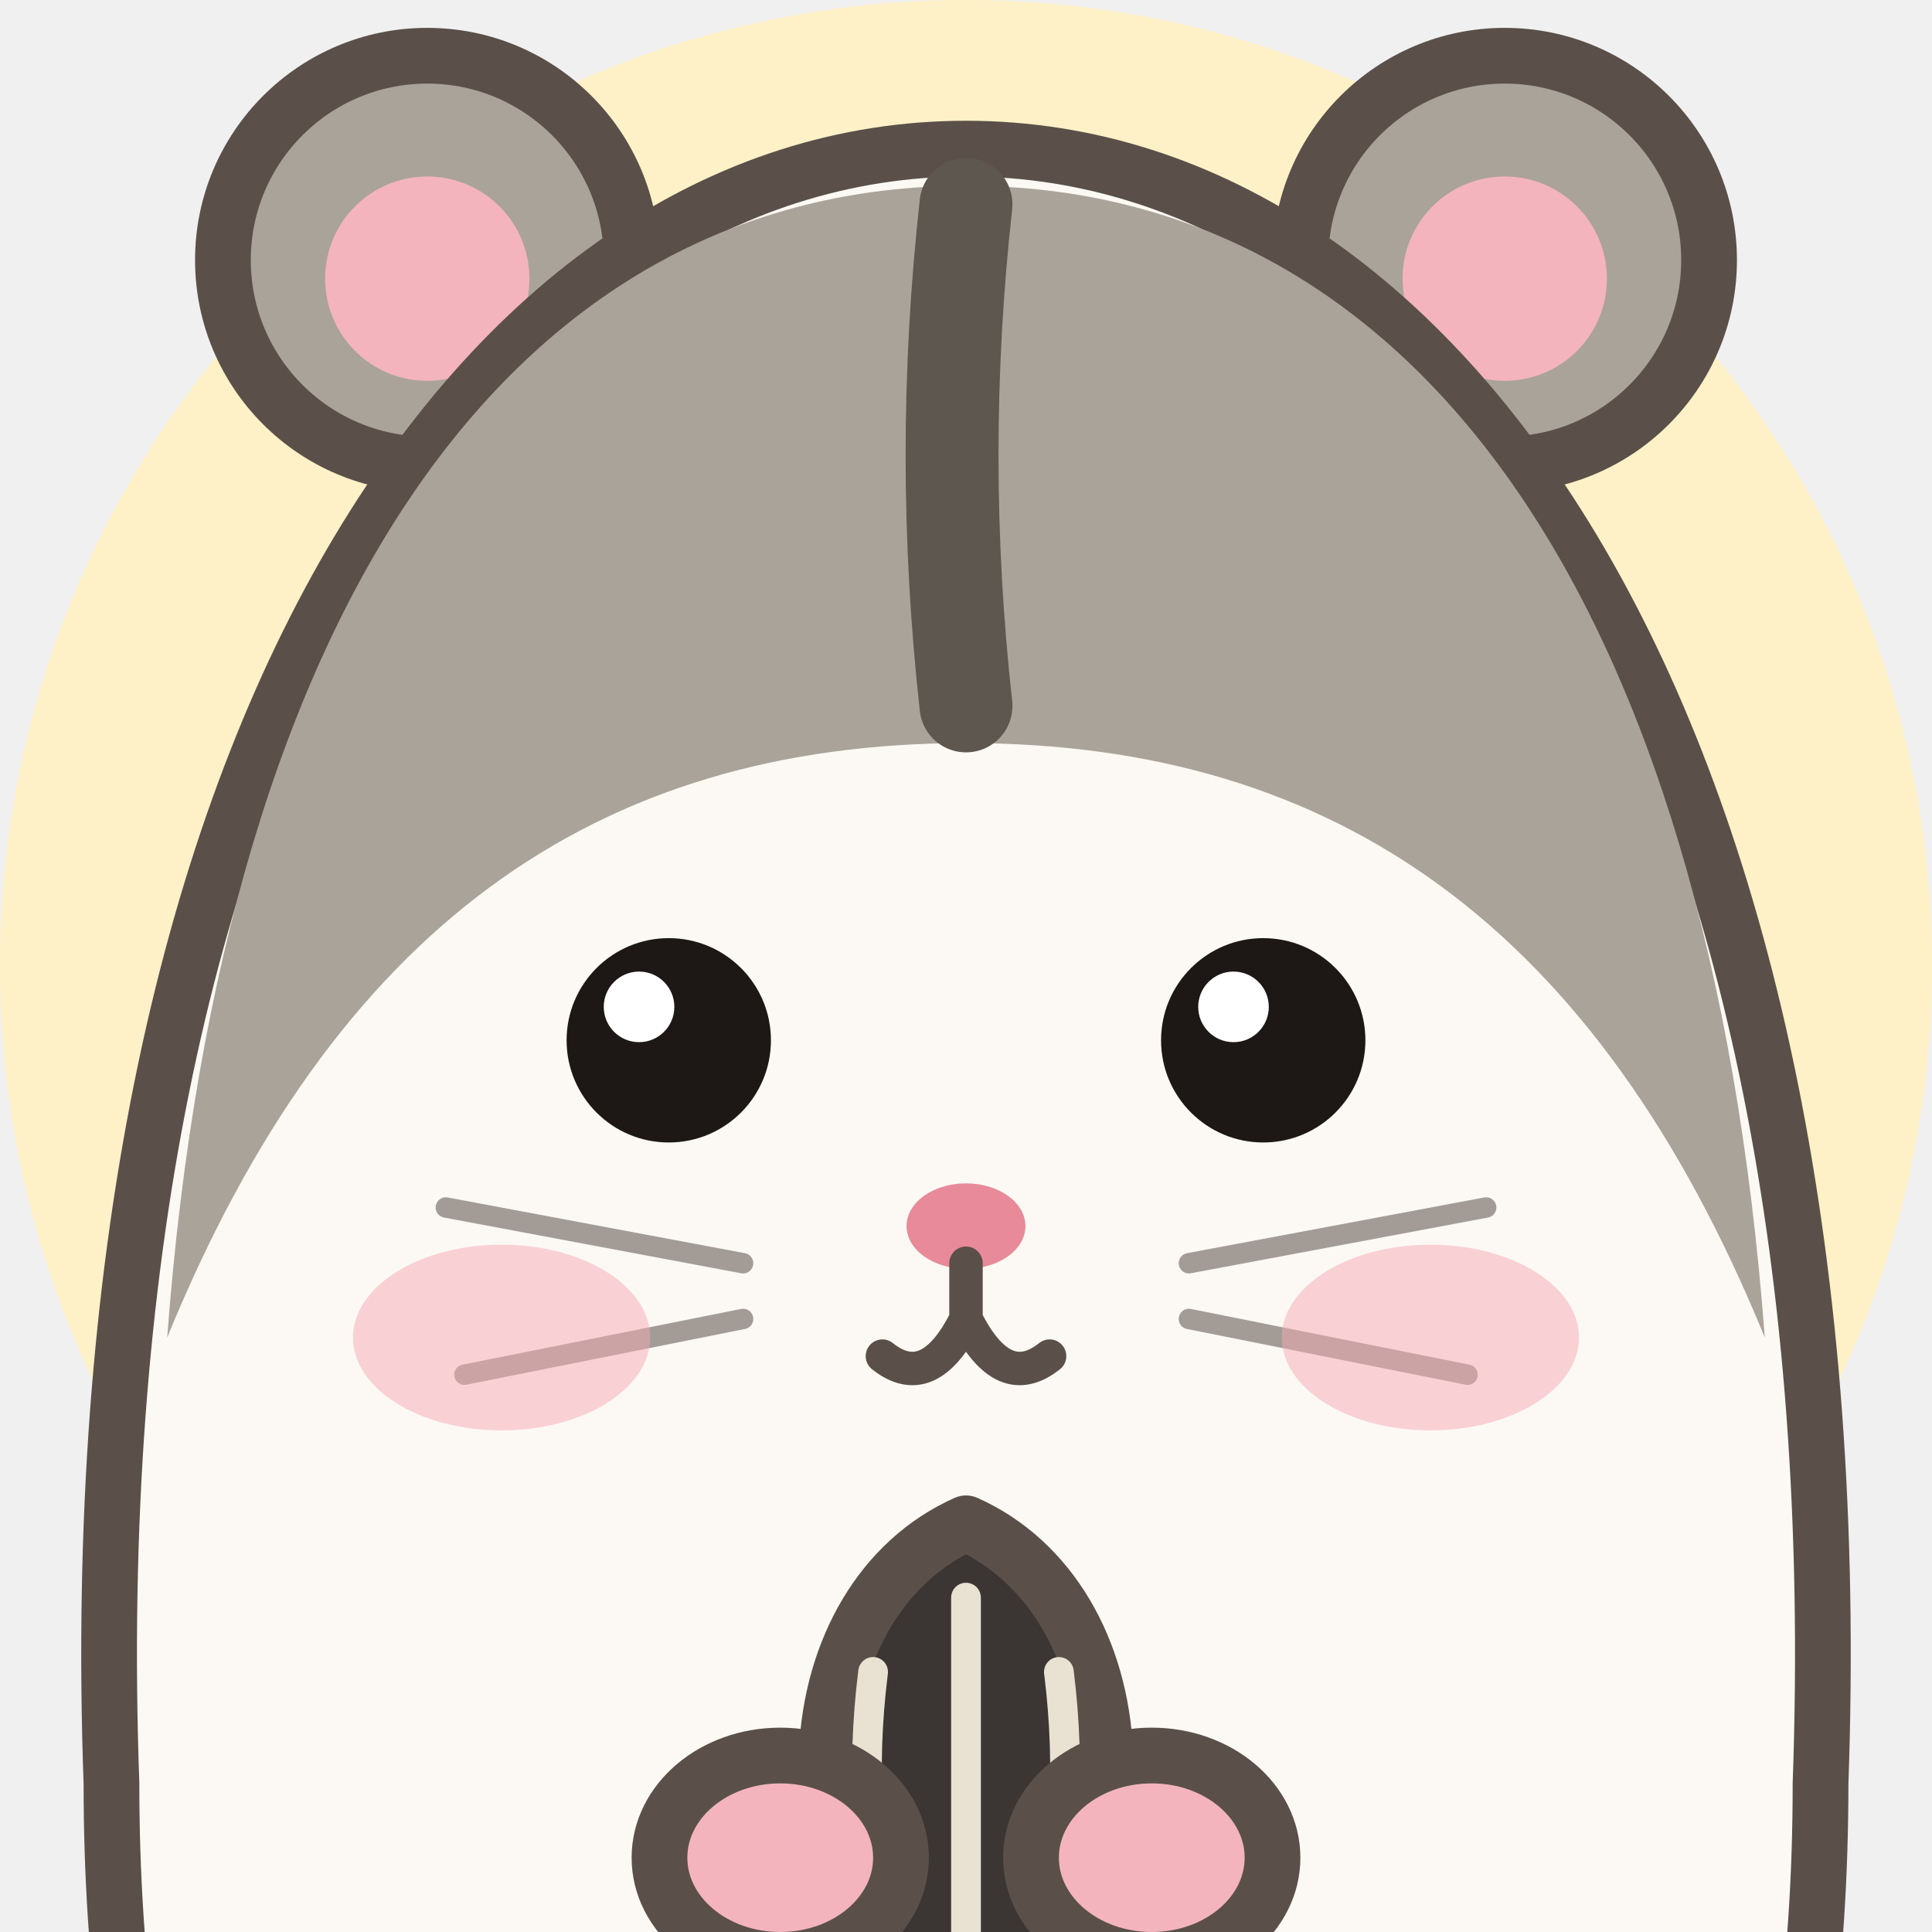
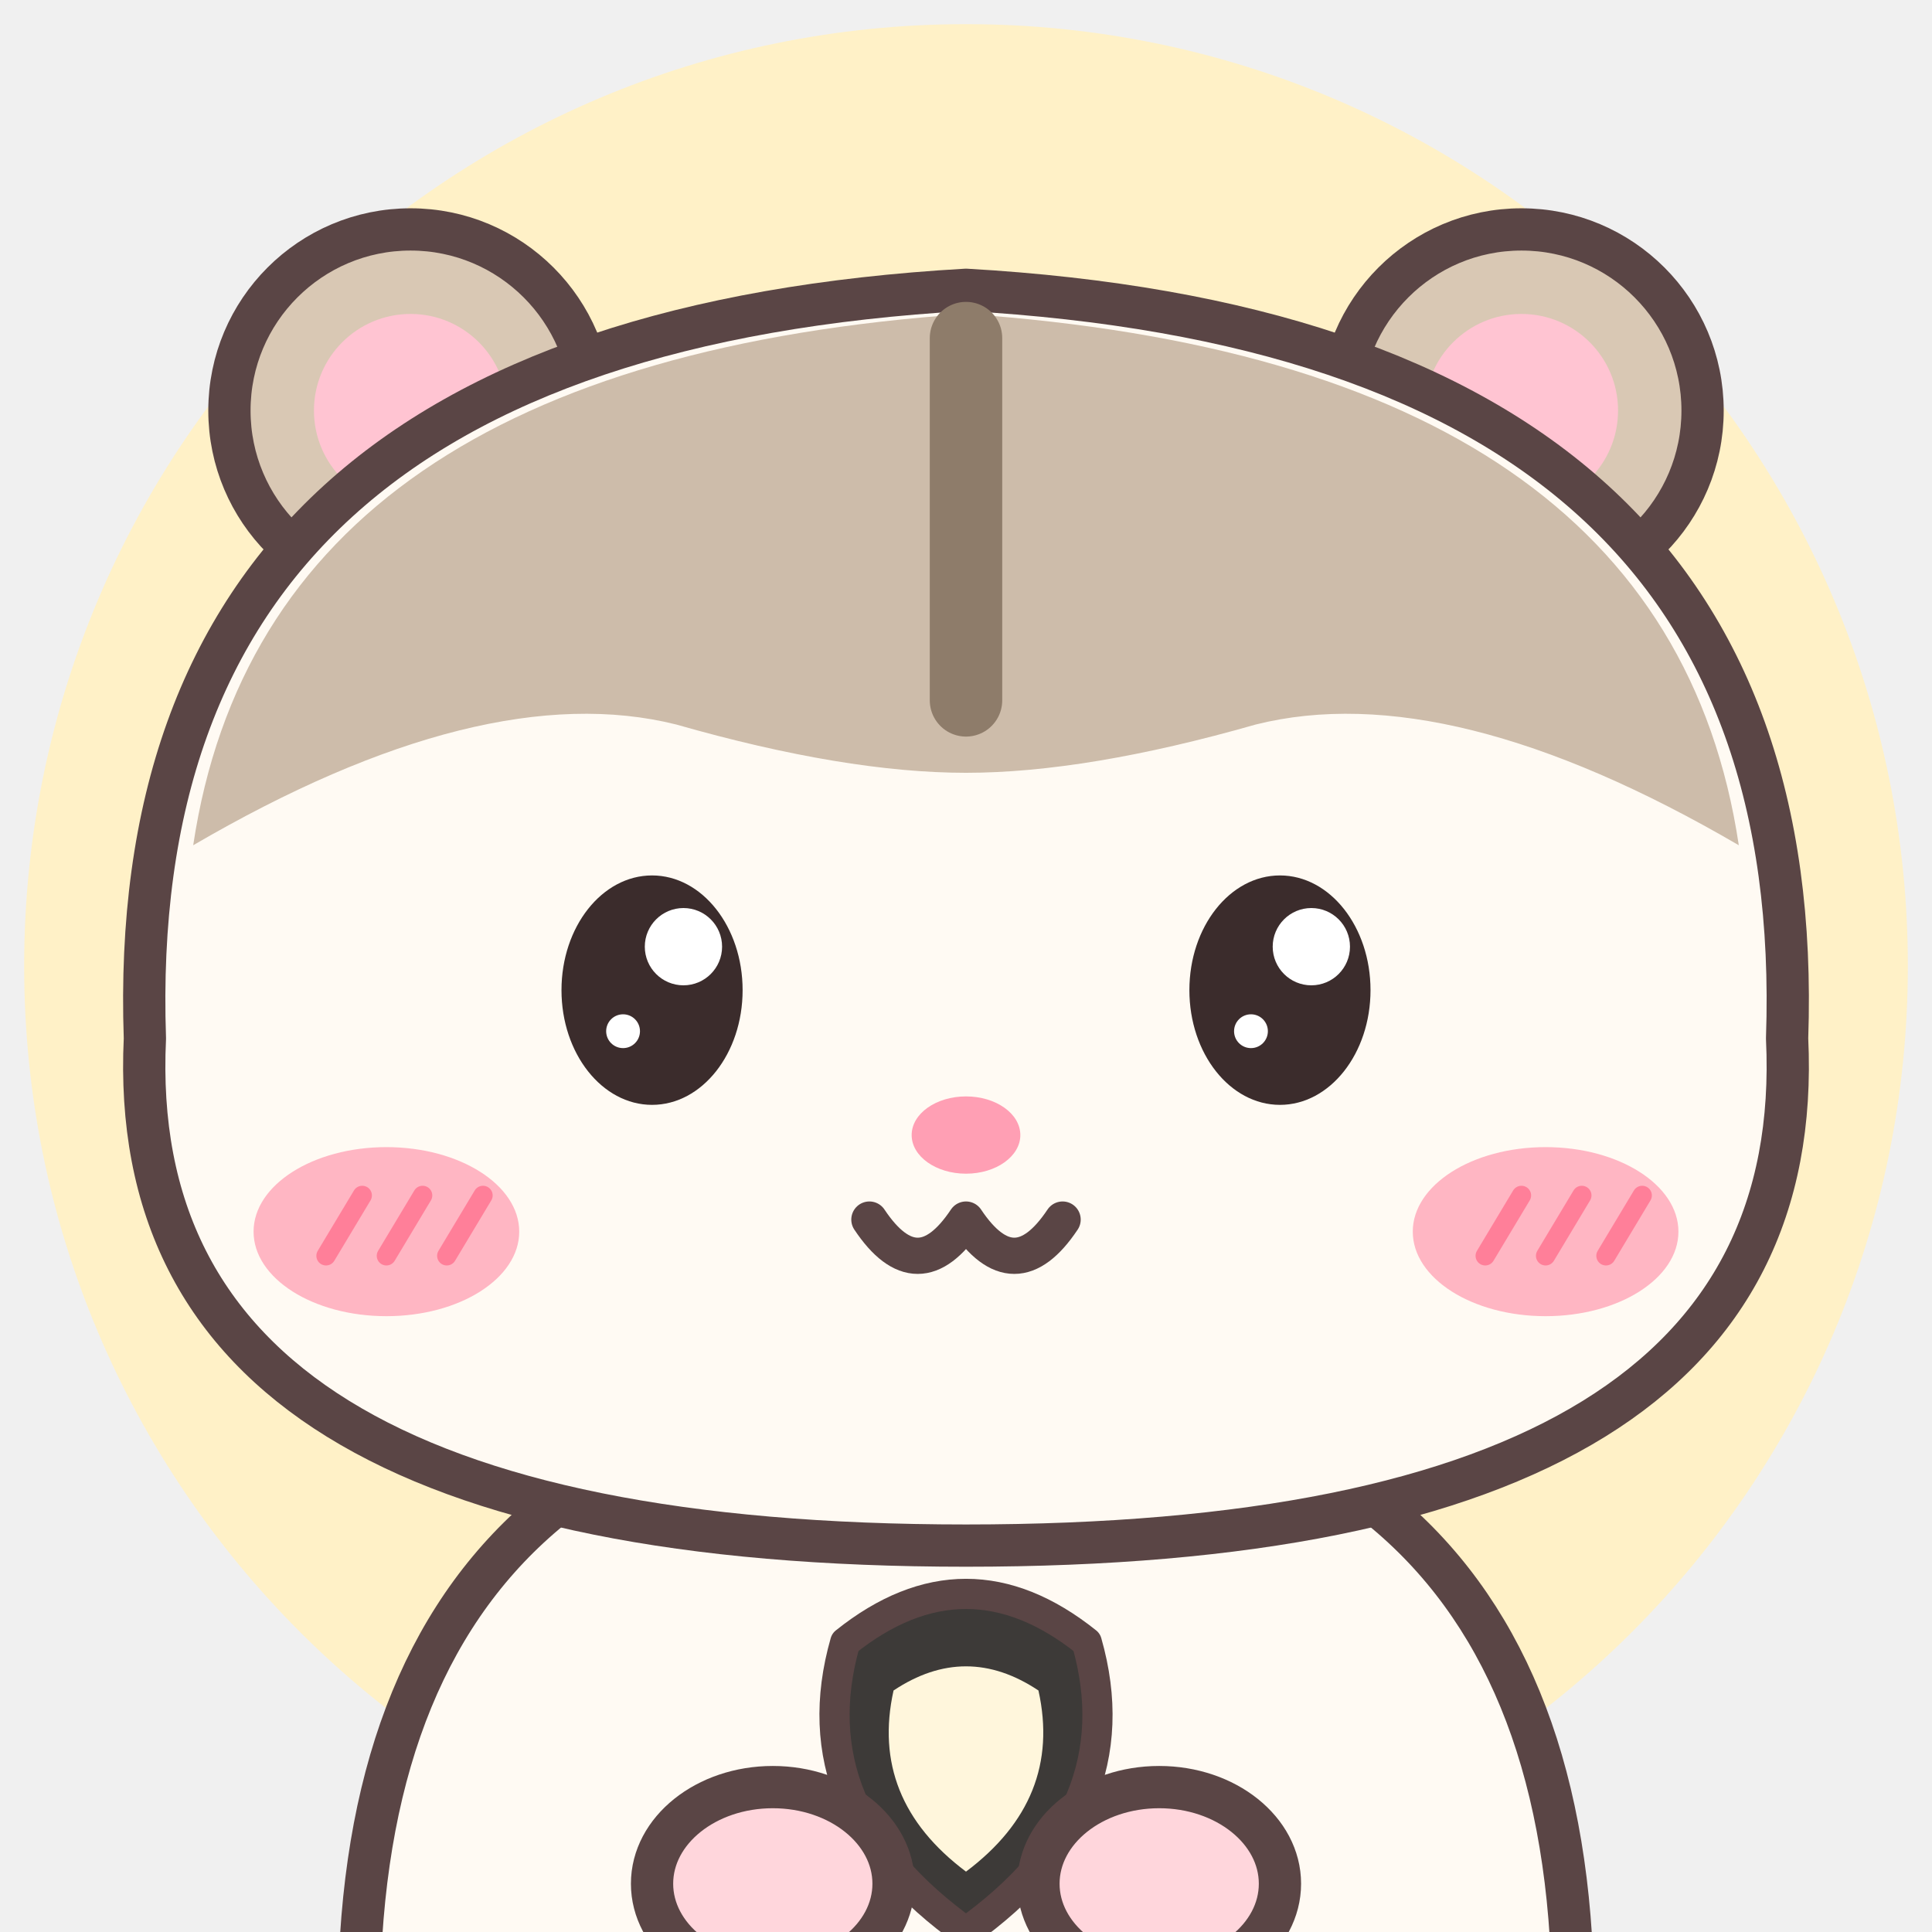
- <svg xmlns="http://www.w3.org/2000/svg" viewBox="68 66 104 104" role="img" aria-label="ジャンガリアンハムスター">
-   <circle cx="120" cy="118" r="52" fill="#fff1c7" />
-   <ellipse cx="104" cy="216" rx="10" ry="5" fill="#f3b4bd" stroke="#5a5049" stroke-width="3" stroke-linejoin="round" />
-   <ellipse cx="136" cy="216" rx="10" ry="5" fill="#f3b4bd" stroke="#5a5049" stroke-width="3" stroke-linejoin="round" />
-   <circle cx="91" cy="80" r="11" fill="#aaa39a" stroke="#5a5049" stroke-width="3" stroke-linejoin="round" />
-   <circle cx="91" cy="81" r="5.5" fill="#f3b4bd" />
-   <circle cx="149" cy="80" r="11" fill="#aaa39a" stroke="#5a5049" stroke-width="3" stroke-linejoin="round" />
-   <circle cx="149" cy="81" r="5.5" fill="#f3b4bd" />
-   <path d="M74 162 C72 106 94 74 120 74 C146 74 168 106 166 162 C166 202 146 218 120 218 C94 218 74 202 74 162 Z" fill="#fcf9f4" stroke="#5a5049" stroke-width="3" stroke-linejoin="round" />
-   <path d="M77 138 C80 98 96 76 120 76 C144 76 160 98 163 138 C154 116 140 106 120 106 C100 106 86 116 77 138 Z" fill="#aaa39a" />
-   <path d="M120 77 C119 86 119 95 120 104" stroke="#5e5750" stroke-width="5" stroke-linecap="round" fill="none" />
-   <circle cx="104" cy="122" r="5.5" fill="#1d1715" />
-   <circle cx="102.4" cy="120.2" r="1.9" fill="#fff" />
-   <circle cx="136" cy="122" r="5.5" fill="#1d1715" />
-   <circle cx="134.4" cy="120.2" r="1.9" fill="#fff" />
-   <ellipse cx="120" cy="132" rx="3.2" ry="2.3" fill="#e88a99" />
-   <path d="M120 134 V137 M115.5 139 Q118 141 120 137 Q122 141 124.5 139" fill="none" stroke="#5a5049" stroke-width="1.8" stroke-linecap="round" stroke-linejoin="round" />
-   <path d="M108 134 L92 131 M108 137 L93 140 M132 134 L148 131 M132 137 L147 140" stroke="#5a5049" stroke-width="1.1" stroke-linecap="round" opacity="0.55" />
-   <ellipse cx="95" cy="138" rx="8" ry="5" fill="#f6a9b4" opacity="0.5" />
-   <ellipse cx="145" cy="138" rx="8" ry="5" fill="#f6a9b4" opacity="0.5" />
-   <path d="M120 148 C129 152 131 167 120 178 C109 167 111 152 120 148 Z" fill="#3b3633" stroke="#5a5049" stroke-width="3" stroke-linejoin="round" />
-   <path d="M120 152 V174 M115 156 Q114 164 116 171 M125 156 Q126 164 124 171" fill="none" stroke="#e9e2d2" stroke-width="1.6" stroke-linecap="round" />
-   <ellipse cx="110" cy="166" rx="6.5" ry="5.5" fill="#f3b4bd" stroke="#5a5049" stroke-width="3" stroke-linejoin="round" />
-   <ellipse cx="130" cy="166" rx="6.5" ry="5.5" fill="#f3b4bd" stroke="#5a5049" stroke-width="3" stroke-linejoin="round" />
+ <svg xmlns="http://www.w3.org/2000/svg" viewBox="20 30 160 160" role="img" aria-label="ジャンガリアンハムスター">
+   <circle cx="100" cy="110" r="78" fill="#fff1c7" />
+   <path d="M50 204 Q46 146 100 144 Q154 146 150 204 Z" fill="#fffaf3" stroke="#5a4545" stroke-width="3.5" stroke-linejoin="round" stroke-linecap="round" />
+   <g transform="translate(0 16)">
+     <path d="M90 150 q10 -8 20 0 q4 14 -10 24 q-14 -10 -10 -24z" fill="#3d3a38" stroke="#5a4545" stroke-width="2.5" stroke-linejoin="round" stroke-linecap="round" />
+     <path d="M94 154 q6 -4 12 0 q2 9 -6 15 q-8 -6 -6 -15z" fill="#fff6dc" />
+   </g>
+   <ellipse cx="84" cy="186" rx="10" ry="8" fill="#ffd6dc" stroke="#5a4545" stroke-width="3.5" stroke-linejoin="round" stroke-linecap="round" />
+   <ellipse cx="116" cy="186" rx="10" ry="8" fill="#ffd6dc" stroke="#5a4545" stroke-width="3.5" stroke-linejoin="round" stroke-linecap="round" />
+   <circle cx="54" cy="64" r="15" fill="#d9c8b4" stroke="#5a4545" stroke-width="3.5" stroke-linejoin="round" stroke-linecap="round" />
+   <circle cx="146" cy="64" r="15" fill="#d9c8b4" stroke="#5a4545" stroke-width="3.5" stroke-linejoin="round" stroke-linecap="round" />
+   <circle cx="54" cy="64" r="8" fill="#ffc4d2" />
+   <circle cx="146" cy="64" r="8" fill="#ffc4d2" />
+   <path d="M32 116 Q30 58 100 54 Q170 58 168 116 Q170 158 100 158 Q30 158 32 116 Z" fill="#fffaf3" stroke="#5a4545" stroke-width="3.5" stroke-linejoin="round" stroke-linecap="round" />
+   <path d="M36 100 Q42 60 100 56 Q158 60 164 100 Q140 86 124 90 Q110 94 100 94 Q90 94 76 90 Q60 86 36 100 Z" fill="#cdbcaa" />
+   <path d="M100 58 V88" stroke="#8e7c6a" stroke-width="6" stroke-linecap="round" />
+   <ellipse cx="100" cy="124" rx="4.5" ry="3.2" fill="#ff9fb4" />
+   <ellipse cx="52" cy="132" rx="11" ry="7" fill="#ffaabb" opacity="0.85" />
+   <path d="M47 134 l3 -5 M52 134 l3 -5 M57 134 l3 -5" stroke="#ff7f99" stroke-width="1.6" stroke-linecap="round" />
+   <ellipse cx="148" cy="132" rx="11" ry="7" fill="#ffaabb" opacity="0.85" />
+   <path d="M143 134 l3 -5 M148 134 l3 -5 M153 134 l3 -5" stroke="#ff7f99" stroke-width="1.6" stroke-linecap="round" />
+   <ellipse cx="74" cy="112" rx="7.5" ry="9.5" fill="#3b2c2c" />
+   <circle cx="76.6" cy="108.4" r="3.2" fill="#fff" />
+   <circle cx="71.6" cy="115.4" r="1.4" fill="#fff" />
+   <ellipse cx="126" cy="112" rx="7.5" ry="9.5" fill="#3b2c2c" />
+   <circle cx="128.6" cy="108.4" r="3.2" fill="#fff" />
+   <circle cx="123.6" cy="115.4" r="1.4" fill="#fff" />
+   <path d="M92 131 Q96 137 100 131 Q104 137 108 131" fill="none" stroke="#5a4545" stroke-width="3" stroke-linecap="round" stroke-linejoin="round" />
</svg>
